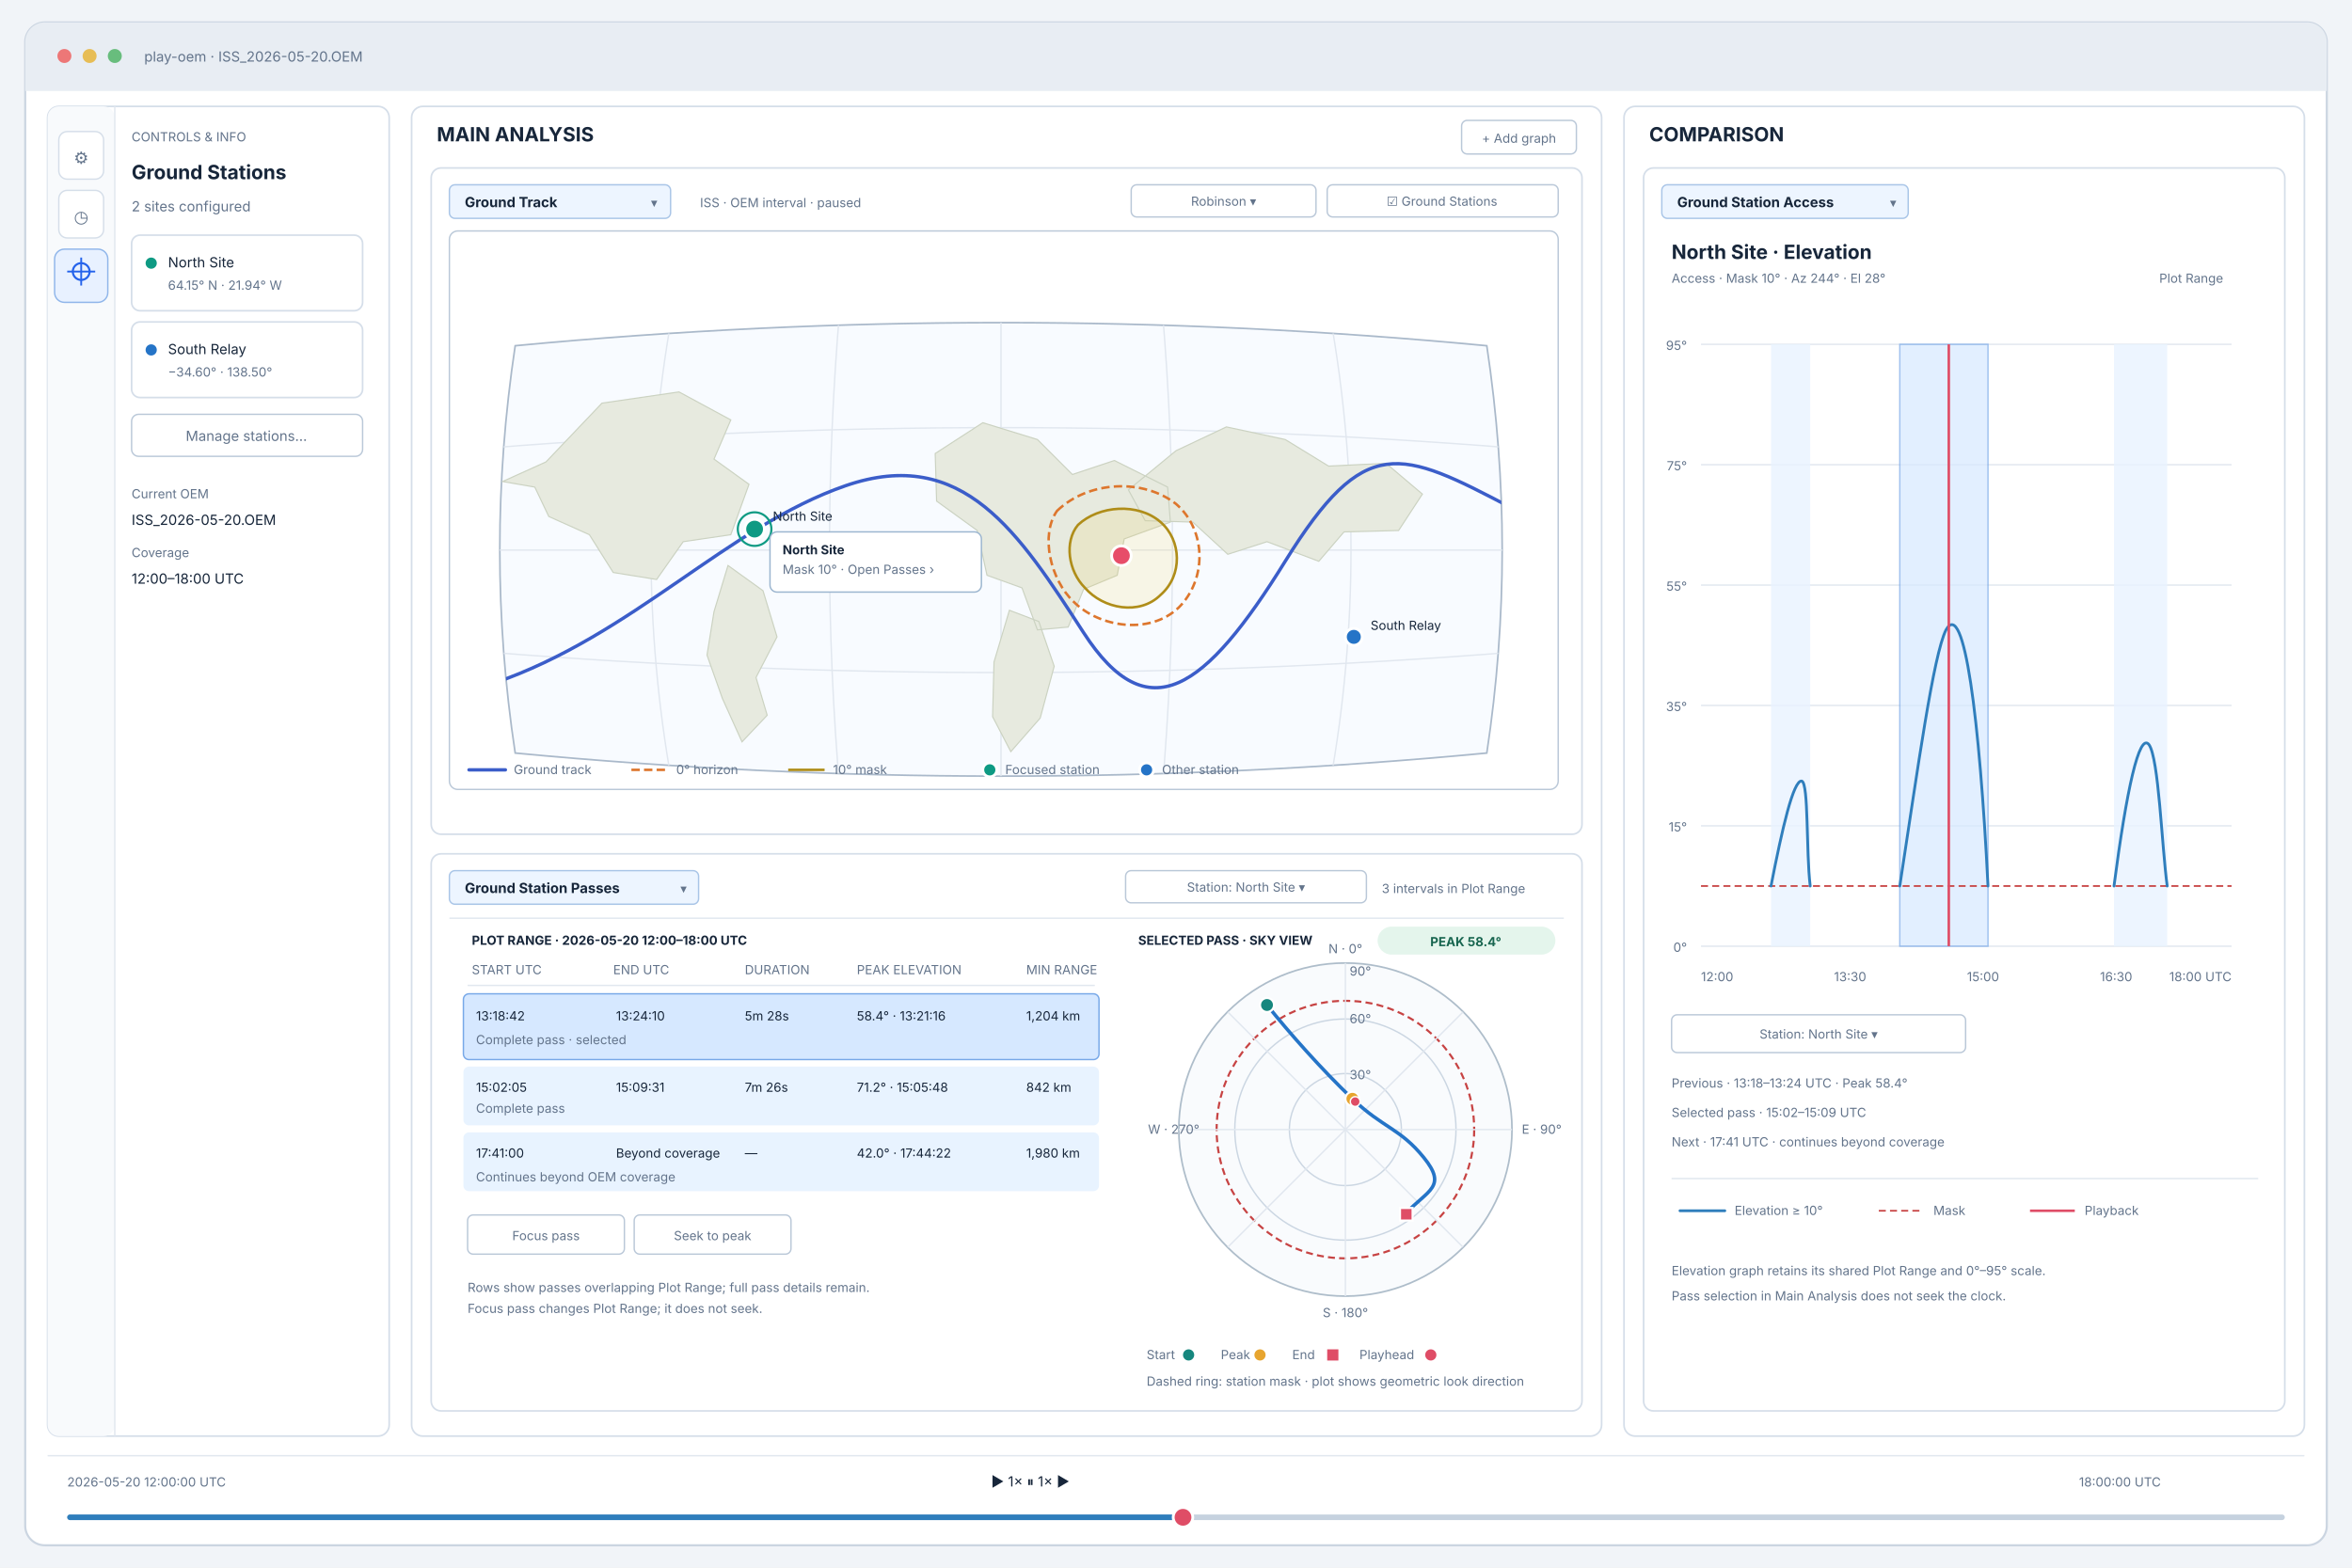
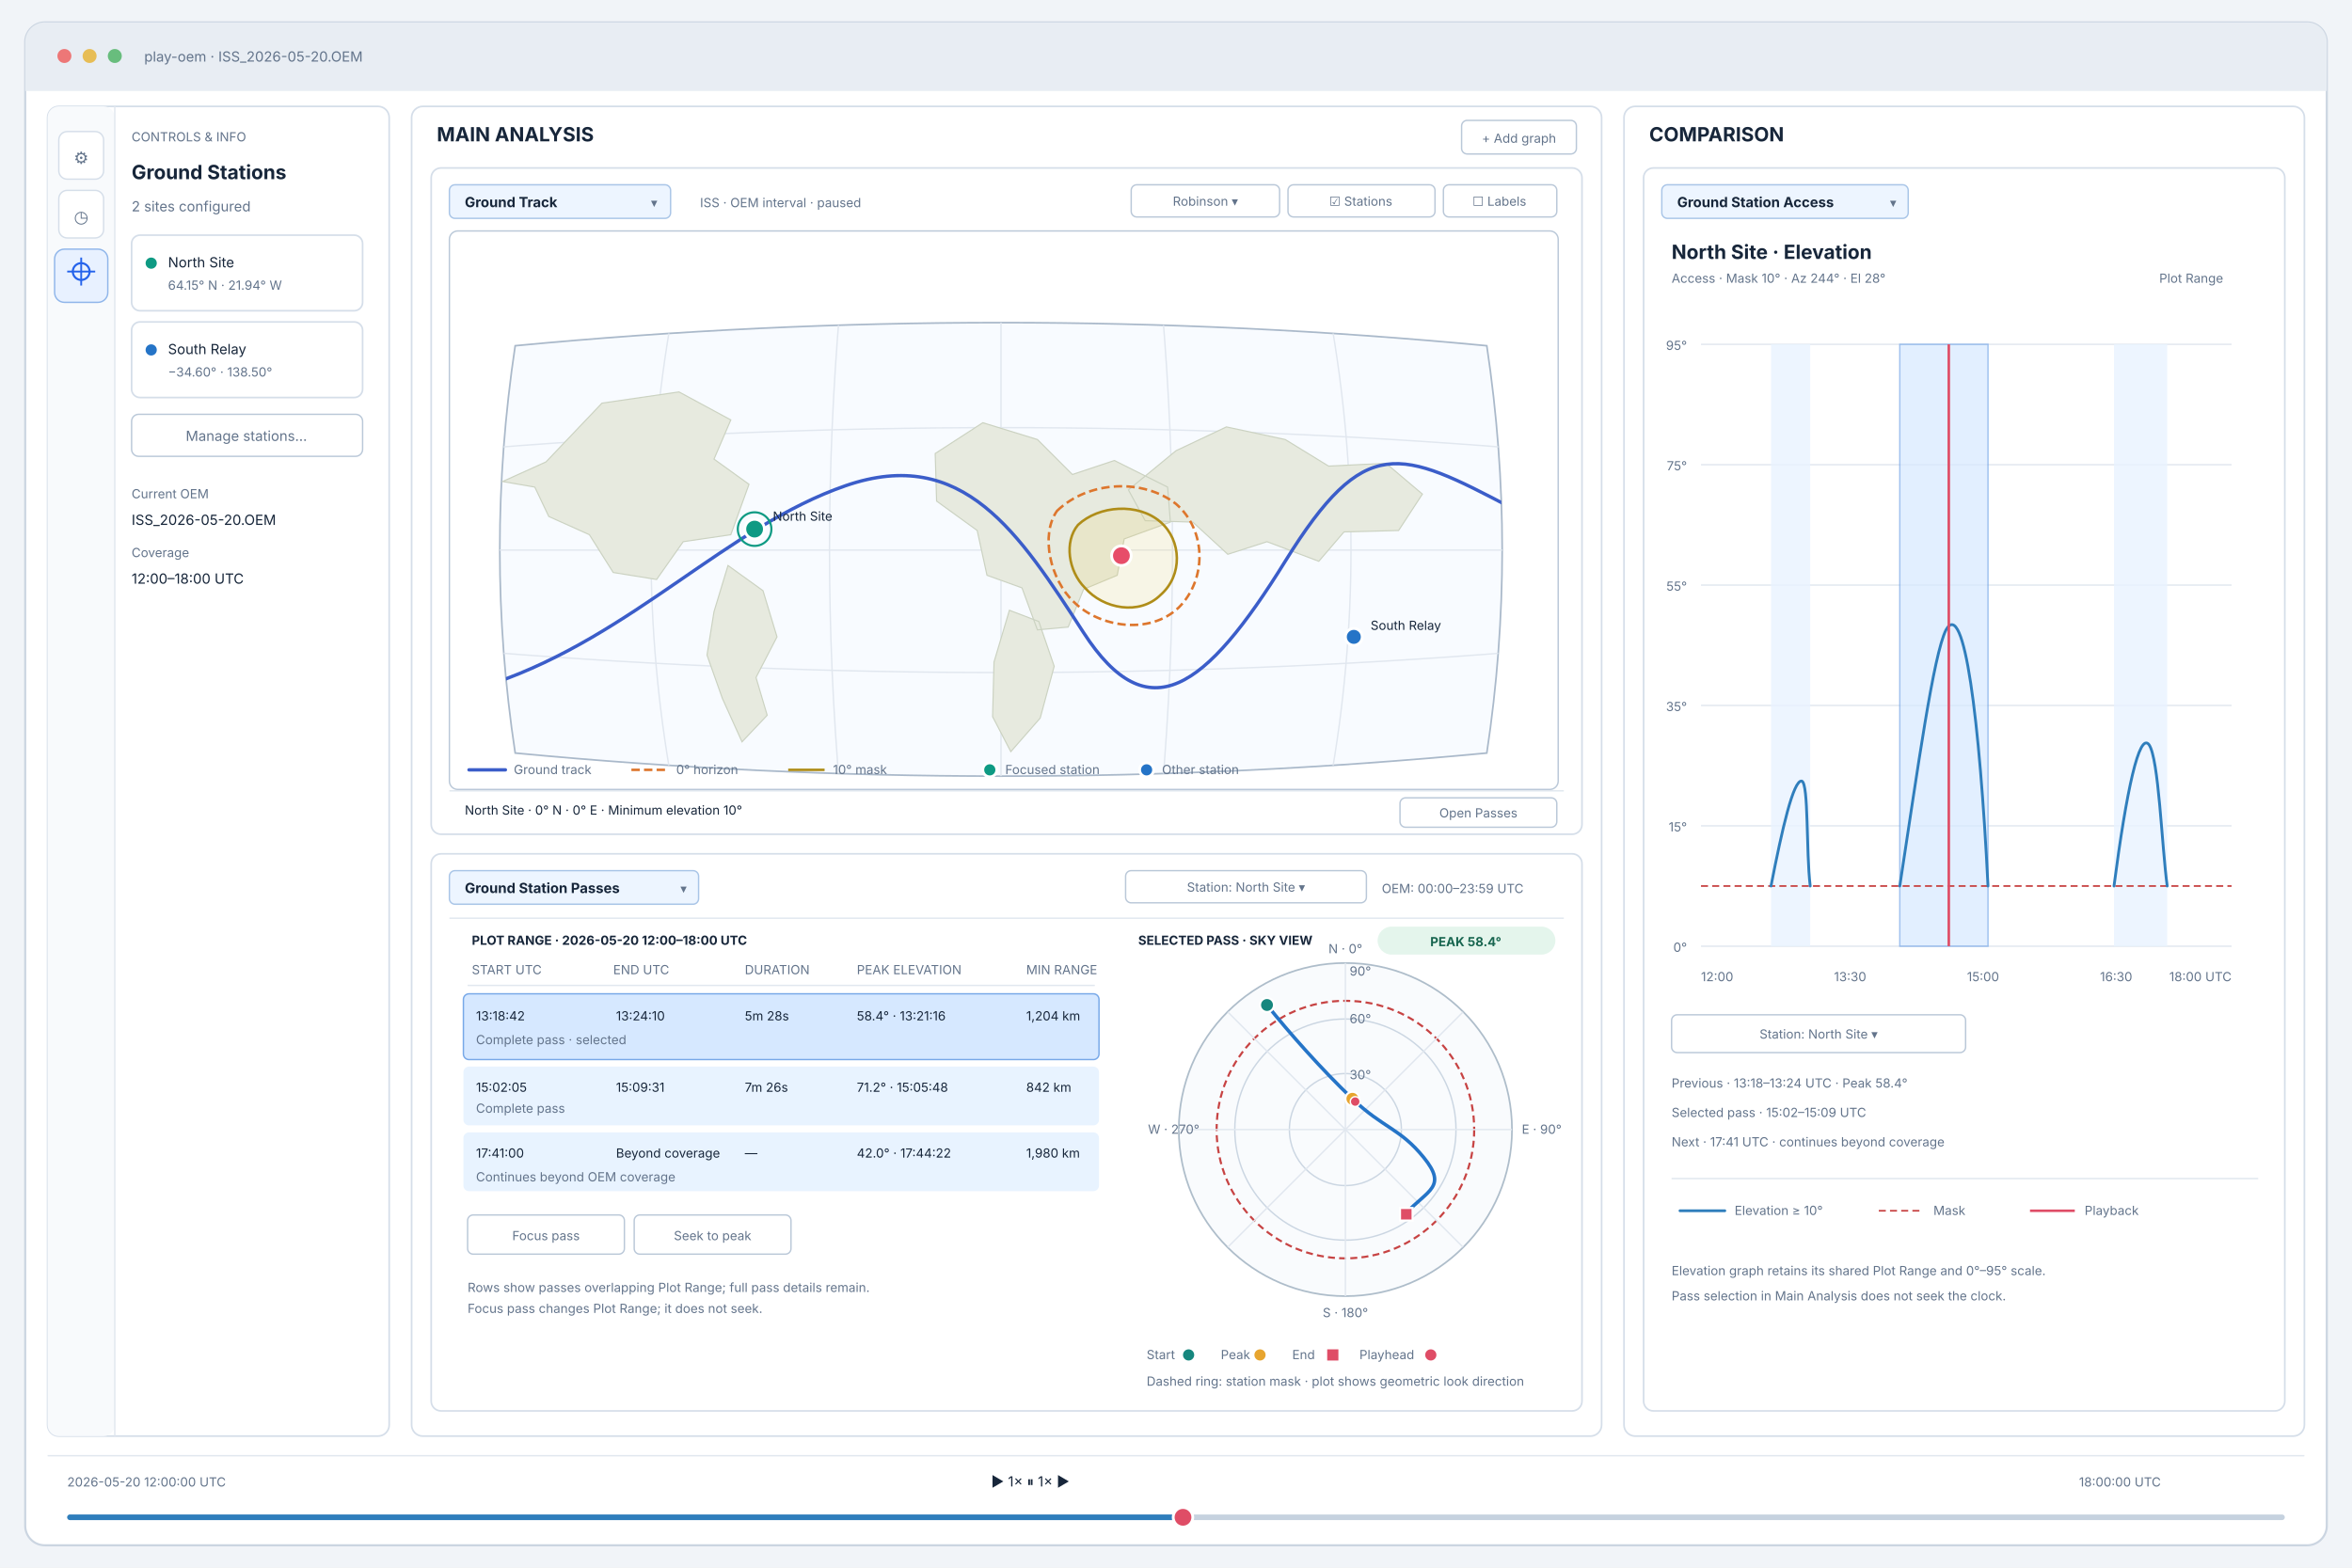
<svg xmlns="http://www.w3.org/2000/svg" width="1680" height="1120" viewBox="0 0 1680 1120" role="img" aria-labelledby="title desc">
  <defs>
    <style>
      .bg{fill:#f1f4f8}.window{fill:#fff;stroke:#cbd5e1;stroke-width:1.5}.chrome{fill:#e8edf3}
      .ink{fill:#17263a;font-family:Inter,-apple-system,BlinkMacSystemFont,"Segoe UI",sans-serif}
      .muted{fill:#63748b;font-family:Inter,-apple-system,BlinkMacSystemFont,"Segoe UI",sans-serif}
      .title{font-size:19px;font-weight:700}.heading{font-size:14px;font-weight:700}.body{font-size:12px}.small{font-size:10px}.tiny{font-size:9px}
      .pane{fill:#fff;stroke:#d5dee9;stroke-width:1.2}.button{fill:#fff;stroke:#bac8d8;stroke-width:1}
      .primary{fill:#2563eb}.primarytext{fill:#fff;font-family:Inter,-apple-system,BlinkMacSystemFont,"Segoe UI",sans-serif;font-size:10px;font-weight:600}
      .rule{stroke:#e1e7ef;stroke-width:1}.grid{fill:none;stroke:#e1e7ef;stroke-width:1}
      .land{fill:#e7eadf;stroke:#cbd2c1;stroke-width:.8}.track{fill:none;stroke:#3b5dc9;stroke-width:2.4;stroke-linecap:round}
      .horizon{fill:none;stroke:#dd762d;stroke-width:1.8;stroke-dasharray:6 3}.mask{fill:#f0c94c;fill-opacity:.14;stroke:#af8d19;stroke-width:1.8}
      .marker{fill:#e74d69;stroke:#fff;stroke-width:2}.station{fill:#2574c7;stroke:#fff;stroke-width:2}
      .stationselected{fill:#0e9a83;stroke:#fff;stroke-width:2}.skyline{fill:none;stroke:#2574c7;stroke-width:2.5;stroke-linecap:round;stroke-linejoin:round}
      .pass{fill:#e8f3ff}.passselected{fill:#d6e8ff;stroke:#77a8e8;stroke-width:1}
      .curve{fill:none;stroke:#2f7ebc;stroke-width:2;stroke-linecap:round}.maskline{stroke:#c74343;stroke-width:1.2;stroke-dasharray:5 3}
      .status{fill:#e4f5ec}.statustext{fill:#17654f;font-family:Inter,-apple-system,BlinkMacSystemFont,"Segoe UI",sans-serif;font-size:9px;font-weight:700}
    </style>
    <clipPath id="map">
      <path d="M368 247 Q715 214 1062 247 Q1084 393 1062 538 Q715 571 368 538 Q346 393 368 247Z" />
    </clipPath>
  </defs>
  <rect class="bg" width="1680" height="1120" />
  <rect class="window" x="18" y="16" width="1644" height="1088" rx="14" />
  <path class="chrome" d="M32 16h1616a14 14 0 0 1 14 14v35H18V30a14 14 0 0 1 14-14z" />
  <circle cx="46" cy="40" r="5" fill="#ed7777" />
  <circle cx="64" cy="40" r="5" fill="#e7bd55" />
  <circle cx="82" cy="40" r="5" fill="#68bd7d" />
  <text class="muted small" x="103" y="44">play-oem · ISS_2026-05-20.OEM</text>
  <rect class="pane" x="34" y="76" width="244" height="950" rx="8" />
  <rect x="34" y="76" width="48" height="950" rx="8" fill="#f8fafc" />
  <line x1="82" y1="76" x2="82" y2="1026" class="rule" />
  <rect x="42" y="94" width="32" height="34" rx="6" fill="#fff" stroke="#d5dee9" />
  <text class="muted body" x="58" y="117" text-anchor="middle">⚙</text>
  <rect x="42" y="136" width="32" height="34" rx="6" fill="#fff" stroke="#d5dee9" />
  <text class="muted body" x="58" y="159" text-anchor="middle">◷</text>
  <rect x="39" y="178" width="38" height="38" rx="7" fill="#e8f1ff" stroke="#90b6ea" />
  <circle cx="58" cy="194" r="6" fill="none" stroke="#2563eb" stroke-width="1.5" />
  <path d="M58 184v20M48 194h20" stroke="#2563eb" stroke-width="1.3" />
  <text class="muted tiny" x="94" y="101">CONTROLS &amp; INFO</text>
  <text class="ink heading" x="94" y="128">Ground Stations</text>
  <text class="muted small" x="94" y="151">2 sites configured</text>
  <rect class="pane" x="94" y="168" width="165" height="54" rx="6" />
  <circle class="stationselected" cx="108" cy="188" r="5" />
  <text class="ink small" x="120" y="191">North Site</text>
  <text class="muted tiny" x="120" y="207">64.15° N · 21.94° W</text>
  <rect class="pane" x="94" y="230" width="165" height="54" rx="6" />
  <circle class="station" cx="108" cy="250" r="5" />
  <text class="ink small" x="120" y="253">South Relay</text>
  <text class="muted tiny" x="120" y="269">−34.60° · 138.50°</text>
  <rect class="button" x="94" y="296" width="165" height="30" rx="5" />
  <text class="muted small" x="176" y="315" text-anchor="middle">Manage stations…</text>
  <text class="muted tiny" x="94" y="356">Current OEM</text>
  <text class="ink small" x="94" y="375">ISS_2026-05-20.OEM</text>
  <text class="muted tiny" x="94" y="398">Coverage</text>
  <text class="ink small" x="94" y="417">12:00–18:00 UTC</text>
  <rect class="pane" x="294" y="76" width="850" height="950" rx="8" />
  <text class="ink heading" x="312" y="101">MAIN ANALYSIS</text>
  <rect class="button" x="1044" y="86" width="82" height="24" rx="4" />
  <text class="muted tiny" x="1085" y="102" text-anchor="middle">+ Add graph</text>
  <rect class="pane" x="308" y="120" width="822" height="476" rx="7" />
  <rect x="321" y="132" width="158" height="24" rx="4" fill="#edf5ff" stroke="#a9c5e7" />
  <text class="ink small" x="332" y="148" font-weight="700">Ground Track</text>
  <text class="muted tiny" x="465" y="148">▾</text>
  <text class="muted tiny" x="500" y="148">ISS · OEM interval · paused</text>
-   <rect class="button" x="808" y="132" width="132" height="23" rx="4" />
-   <text class="muted tiny" x="874" y="147" text-anchor="middle">Robinson ▾</text>
-   <rect class="button" x="948" y="132" width="165" height="23" rx="4" />
-   <text class="muted tiny" x="1030" y="147" text-anchor="middle">☑ Ground Stations</text>
+   <rect class="button" x="808" y="132" width="106" height="23" rx="4" />
+   <text class="muted tiny" x="861" y="147" text-anchor="middle">Robinson ▾</text>
+   <rect class="button" x="920" y="132" width="105" height="23" rx="4" />
+   <text class="muted tiny" x="972" y="147" text-anchor="middle">☑ Stations</text>
+   <rect class="button" x="1031" y="132" width="81" height="23" rx="4" />
+   <text class="muted tiny" x="1071" y="147" text-anchor="middle">☐ Labels</text>
  <rect class="button" x="321" y="165" width="792" height="399" rx="6" />
  <path d="M368 247 Q715 214 1062 247 Q1084 393 1062 538 Q715 571 368 538 Q346 393 368 247Z" fill="#f8fbff" stroke="#aab9ca" stroke-width="1.2" />
  <g clip-path="url(#map)">
    <path class="grid" d="M350 320 Q715 291 1080 320 M347 393H1083 M350 466 Q715 495 1080 466 M480 225 Q450 393 480 560 M600 219 Q585 393 600 566 M715 214V571 M830 219 Q845 393 830 566 M950 225 Q980 393 950 560" />
    <path class="land" d="M390 330l40-42 55-8 37 20-12 28 25 18-13 36-34 5-19 27-31-5-17-27-29-13-10-21-23-4z M520 404l25 18 10 33-15 29 8 27-18 19-14-31-11-31 5-31z M668 324l34-22 39 12 25 25 30-10 38 19 2 25-33 12-5 26-24 10-11 27-22 2-11-30-25-9-7-32-29-21z M721 436l21 8 11 32-10 37-21 24-13-25 1-39z M840 322l36-17 42 9 31 19 41-2 26 22-17 26-39 1-18 21-37-14-28 9-25-23-34-1-12-22z" />
    <path class="track" d="M353 488 C452 454 520 376 604 347 S728 381 774 452 S861 493 918 401 S1000 321 1080 363" />
    <path class="horizon" d="M755 365 C778 343 817 342 840 360 C862 379 862 414 842 434 C821 454 785 448 767 430 C750 414 743 382 755 365Z" />
    <path class="mask" d="M770 375 C785 361 813 359 829 373 C844 386 845 411 829 425 C814 440 788 435 775 420 C763 408 760 387 770 375Z" />
    <circle class="marker" cx="801" cy="397" r="7" />
    <circle class="stationselected" cx="539" cy="378" r="7" />
    <circle cx="539" cy="378" r="12" fill="none" stroke="#0e9a83" stroke-width="1.5" />
    <circle class="station" cx="967" cy="455" r="6" />
  </g>
  <text class="ink tiny" x="552" y="372">North Site</text>
  <text class="ink tiny" x="979" y="450">South Relay</text>
-   <rect x="550" y="380" width="151" height="43" rx="5" fill="#fff" stroke="#9bb5cf" />
-   <text class="ink tiny" x="559" y="396" font-weight="700">North Site</text>
-   <text class="muted tiny" x="559" y="410">Mask 10° · Open Passes ›</text>
  <line x1="335" y1="550" x2="361" y2="550" class="track" />
  <text class="muted tiny" x="367" y="553">Ground track</text>
  <line x1="451" y1="550" x2="477" y2="550" class="horizon" />
  <text class="muted tiny" x="483" y="553">0° horizon</text>
  <line x1="563" y1="550" x2="589" y2="550" class="mask" />
  <text class="muted tiny" x="595" y="553">10° mask</text>
  <circle class="stationselected" cx="707" cy="550" r="5" />
  <text class="muted tiny" x="718" y="553">Focused station</text>
  <circle class="station" cx="819" cy="550" r="5" />
  <text class="muted tiny" x="830" y="553">Other station</text>
+   <line x1="321" y1="565" x2="1117" y2="565" class="rule" />
+   <text class="ink tiny" x="332" y="582">North Site · 0° N · 0° E · Minimum elevation 10°</text>
+   <rect class="button" x="1000" y="570" width="112" height="21" rx="4" />
+   <text class="muted tiny" x="1056" y="584" text-anchor="middle">Open Passes</text>
  <rect class="pane" x="308" y="610" width="822" height="398" rx="7" />
  <rect x="321" y="622" width="178" height="24" rx="4" fill="#edf5ff" stroke="#a9c5e7" />
  <text class="ink small" x="332" y="638" font-weight="700">Ground Station Passes</text>
  <text class="muted tiny" x="486" y="638">▾</text>
  <rect class="button" x="804" y="622" width="172" height="23" rx="4" />
  <text class="muted tiny" x="890" y="637" text-anchor="middle">Station: North Site ▾</text>
-   <text class="muted tiny" x="987" y="638">3 intervals in Plot Range</text>
+   <text class="muted tiny" x="987" y="638">OEM: 00:00–23:59 UTC</text>
  <line x1="321" y1="656" x2="1117" y2="656" class="rule" />
  <text class="ink tiny" x="337" y="675" font-weight="700">PLOT RANGE · 2026-05-20 12:00–18:00 UTC</text>
  <text class="muted tiny" x="337" y="696">START UTC</text>
  <text class="muted tiny" x="438" y="696">END UTC</text>
  <text class="muted tiny" x="532" y="696">DURATION</text>
  <text class="muted tiny" x="612" y="696">PEAK ELEVATION</text>
  <text class="muted tiny" x="733" y="696">MIN RANGE</text>
  <line x1="334" y1="704" x2="782" y2="704" class="rule" />
  <rect class="passselected" x="331" y="710" width="454" height="47" rx="4" />
  <text class="ink tiny" x="340" y="729">13:18:42</text>
  <text class="ink tiny" x="440" y="729">13:24:10</text>
  <text class="ink tiny" x="532" y="729">5m 28s</text>
  <text class="ink tiny" x="612" y="729">58.4° · 13:21:16</text>
  <text class="ink tiny" x="733" y="729">1,204 km</text>
  <text class="muted tiny" x="340" y="746">Complete pass · selected</text>
  <rect class="pass" x="331" y="762" width="454" height="42" rx="4" />
  <text class="ink tiny" x="340" y="780">15:02:05</text>
  <text class="ink tiny" x="440" y="780">15:09:31</text>
  <text class="ink tiny" x="532" y="780">7m 26s</text>
  <text class="ink tiny" x="612" y="780">71.2° · 15:05:48</text>
  <text class="ink tiny" x="733" y="780">842 km</text>
  <text class="muted tiny" x="340" y="795">Complete pass</text>
  <rect class="pass" x="331" y="809" width="454" height="42" rx="4" />
  <text class="ink tiny" x="340" y="827">17:41:00</text>
  <text class="ink tiny" x="440" y="827">Beyond coverage</text>
  <text class="ink tiny" x="532" y="827">—</text>
  <text class="ink tiny" x="612" y="827">42.0° · 17:44:22</text>
  <text class="ink tiny" x="733" y="827">1,980 km</text>
  <text class="muted tiny" x="340" y="844">Continues beyond OEM coverage</text>
  <rect class="button" x="334" y="868" width="112" height="28" rx="4" />
  <text class="muted tiny" x="390" y="886" text-anchor="middle">Focus pass</text>
  <rect class="button" x="453" y="868" width="112" height="28" rx="4" />
  <text class="muted tiny" x="509" y="886" text-anchor="middle">Seek to peak</text>
  <text class="muted tiny" x="334" y="923">Rows show passes overlapping Plot Range; full pass details remain.</text>
  <text class="muted tiny" x="334" y="938">Focus pass changes Plot Range; it does not seek.</text>
  <text class="ink tiny" x="813" y="675" font-weight="700">SELECTED PASS · SKY VIEW</text>
  <rect class="status" x="984" y="662" width="127" height="20" rx="10" />
  <text class="statustext" x="1047" y="676" text-anchor="middle">PEAK 58.4°</text>
  <circle cx="961" cy="807" r="119" fill="#f9fbfd" stroke="#aebdca" stroke-width="1.2" />
  <circle cx="961" cy="807" r="79" fill="none" stroke="#cbd6e2" stroke-width="1" />
  <circle cx="961" cy="807" r="40" fill="none" stroke="#cbd6e2" stroke-width="1" />
  <circle cx="961" cy="807" r="92" fill="none" stroke="#c74343" stroke-width="1.5" stroke-dasharray="5 3" />
  <line x1="842" y1="807" x2="1080" y2="807" class="grid" />
  <line x1="961" y1="688" x2="961" y2="926" class="grid" />
  <line x1="877" y1="723" x2="1045" y2="891" class="grid" />
  <line x1="1045" y1="723" x2="877" y2="891" class="grid" />
  <text class="muted tiny" x="961" y="681" text-anchor="middle">N · 0°</text>
  <text class="muted tiny" x="1087" y="810">E · 90°</text>
  <text class="muted tiny" x="961" y="941" text-anchor="middle">S · 180°</text>
  <text class="muted tiny" x="820" y="810">W · 270°</text>
  <text class="muted tiny" x="964" y="771">30°</text>
  <text class="muted tiny" x="964" y="731">60°</text>
  <text class="muted tiny" x="964" y="697">90°</text>
  <path class="skyline" d="M905 718 C921 738 944 764 966 785 S1000 806 1017 827 S1020 850 1004 867" />
  <circle cx="905" cy="718" r="5" fill="#16877e" stroke="#fff" stroke-width="1.5" />
  <circle cx="966" cy="785" r="5" fill="#e7a52f" stroke="#fff" stroke-width="1.5" />
  <rect x="1000" y="863" width="9" height="9" fill="#df4d66" stroke="#fff" stroke-width="1.5" />
  <circle cx="968" cy="787" r="3.5" fill="#df4d66" stroke="#fff" stroke-width="1" />
  <text class="muted tiny" x="819" y="971">Start</text>
  <circle cx="849" cy="968" r="4" fill="#16877e" />
  <text class="muted tiny" x="872" y="971">Peak</text>
  <circle cx="900" cy="968" r="4" fill="#e7a52f" />
  <text class="muted tiny" x="923" y="971">End</text>
  <rect x="948" y="964" width="8" height="8" fill="#df4d66" />
  <text class="muted tiny" x="971" y="971">Playhead</text>
  <circle cx="1022" cy="968" r="4" fill="#df4d66" />
  <text class="muted tiny" x="819" y="990">Dashed ring: station mask · plot shows geometric look direction</text>
  <rect class="pane" x="1160" y="76" width="486" height="950" rx="8" />
  <text class="ink heading" x="1178" y="101">COMPARISON</text>
  <rect class="pane" x="1174" y="120" width="458" height="888" rx="7" />
  <rect x="1187" y="132" width="176" height="24" rx="4" fill="#edf5ff" stroke="#a9c5e7" />
  <text class="ink small" x="1198" y="148" font-weight="700">Ground Station Access</text>
  <text class="muted tiny" x="1350" y="148">▾</text>
  <text class="ink heading" x="1194" y="185">North Site · Elevation</text>
  <text class="muted tiny" x="1194" y="202">Access · Mask 10° · Az 244° · El 28°</text>
  <text class="muted tiny" x="1588" y="202" text-anchor="end">Plot Range</text>
  <line x1="1215" y1="246" x2="1594" y2="246" class="grid" />
  <line x1="1215" y1="332" x2="1594" y2="332" class="grid" />
  <line x1="1215" y1="418" x2="1594" y2="418" class="grid" />
  <line x1="1215" y1="504" x2="1594" y2="504" class="grid" />
  <line x1="1215" y1="590" x2="1594" y2="590" class="grid" />
  <line x1="1215" y1="676" x2="1594" y2="676" class="grid" />
  <text class="muted tiny" x="1205" y="250" text-anchor="end">95°</text>
  <text class="muted tiny" x="1205" y="336" text-anchor="end">75°</text>
  <text class="muted tiny" x="1205" y="422" text-anchor="end">55°</text>
  <text class="muted tiny" x="1205" y="508" text-anchor="end">35°</text>
  <text class="muted tiny" x="1205" y="594" text-anchor="end">15°</text>
  <text class="muted tiny" x="1205" y="680" text-anchor="end">0°</text>
  <rect class="pass" x="1265" y="246" width="28" height="430" opacity=".8" />
  <rect class="passselected" x="1357" y="246" width="63" height="430" opacity=".7" />
  <rect class="pass" x="1510" y="246" width="38" height="430" opacity=".8" />
  <line x1="1215" y1="633" x2="1594" y2="633" class="maskline" />
  <path class="curve" d="M1265 633 C1273 592 1281 557 1287 558 C1292 560 1290 608 1293 633" />
  <path class="curve" d="M1357 633 C1370 548 1381 468 1390 450 C1403 427 1414 513 1420 633" />
  <path class="curve" d="M1510 633 C1519 564 1528 523 1535 532 C1542 542 1544 603 1548 633" />
  <line x1="1392" y1="246" x2="1392" y2="676" stroke="#df4d66" stroke-width="1.8" />
  <text class="muted tiny" x="1215" y="701">12:00</text>
  <text class="muted tiny" x="1310" y="701">13:30</text>
  <text class="muted tiny" x="1405" y="701">15:00</text>
  <text class="muted tiny" x="1500" y="701">16:30</text>
  <text class="muted tiny" x="1594" y="701" text-anchor="end">18:00 UTC</text>
  <rect class="button" x="1194" y="725" width="210" height="27" rx="4" />
  <text class="muted tiny" x="1299" y="742" text-anchor="middle">Station: North Site ▾</text>
  <text class="muted tiny" x="1194" y="777">Previous · 13:18–13:24 UTC · Peak 58.4°</text>
  <text class="muted tiny" x="1194" y="798">Selected pass · 15:02–15:09 UTC</text>
  <text class="muted tiny" x="1194" y="819">Next · 17:41 UTC · continues beyond coverage</text>
  <line x1="1194" y1="842" x2="1613" y2="842" class="rule" />
  <line x1="1200" y1="865" x2="1232" y2="865" class="curve" />
  <text class="muted tiny" x="1239" y="868">Elevation ≥ 10°</text>
  <line x1="1342" y1="865" x2="1374" y2="865" class="maskline" />
  <text class="muted tiny" x="1381" y="868">Mask</text>
  <line x1="1450" y1="865" x2="1482" y2="865" stroke="#df4d66" stroke-width="1.8" />
  <text class="muted tiny" x="1489" y="868">Playback</text>
  <text class="muted tiny" x="1194" y="911">Elevation graph retains its shared Plot Range and 0°–95° scale.</text>
  <text class="muted tiny" x="1194" y="929">Pass selection in Main Analysis does not seek the clock.</text>
  <line x1="34" y1="1040" x2="1646" y2="1040" class="rule" />
  <text class="muted tiny" x="48" y="1062">2026-05-20 12:00:00 UTC</text>
  <text class="ink small" x="708" y="1062">▶   1×   ⏸   1×   ▶</text>
  <text class="muted tiny" x="1485" y="1062">18:00:00 UTC</text>
  <line x1="50" y1="1084" x2="1630" y2="1084" stroke="#c6d2df" stroke-width="4" stroke-linecap="round" />
  <line x1="50" y1="1084" x2="845" y2="1084" stroke="#2f7ebc" stroke-width="4" stroke-linecap="round" />
  <circle cx="845" cy="1084" r="7" fill="#df4d66" stroke="#fff" stroke-width="2" />
</svg>
